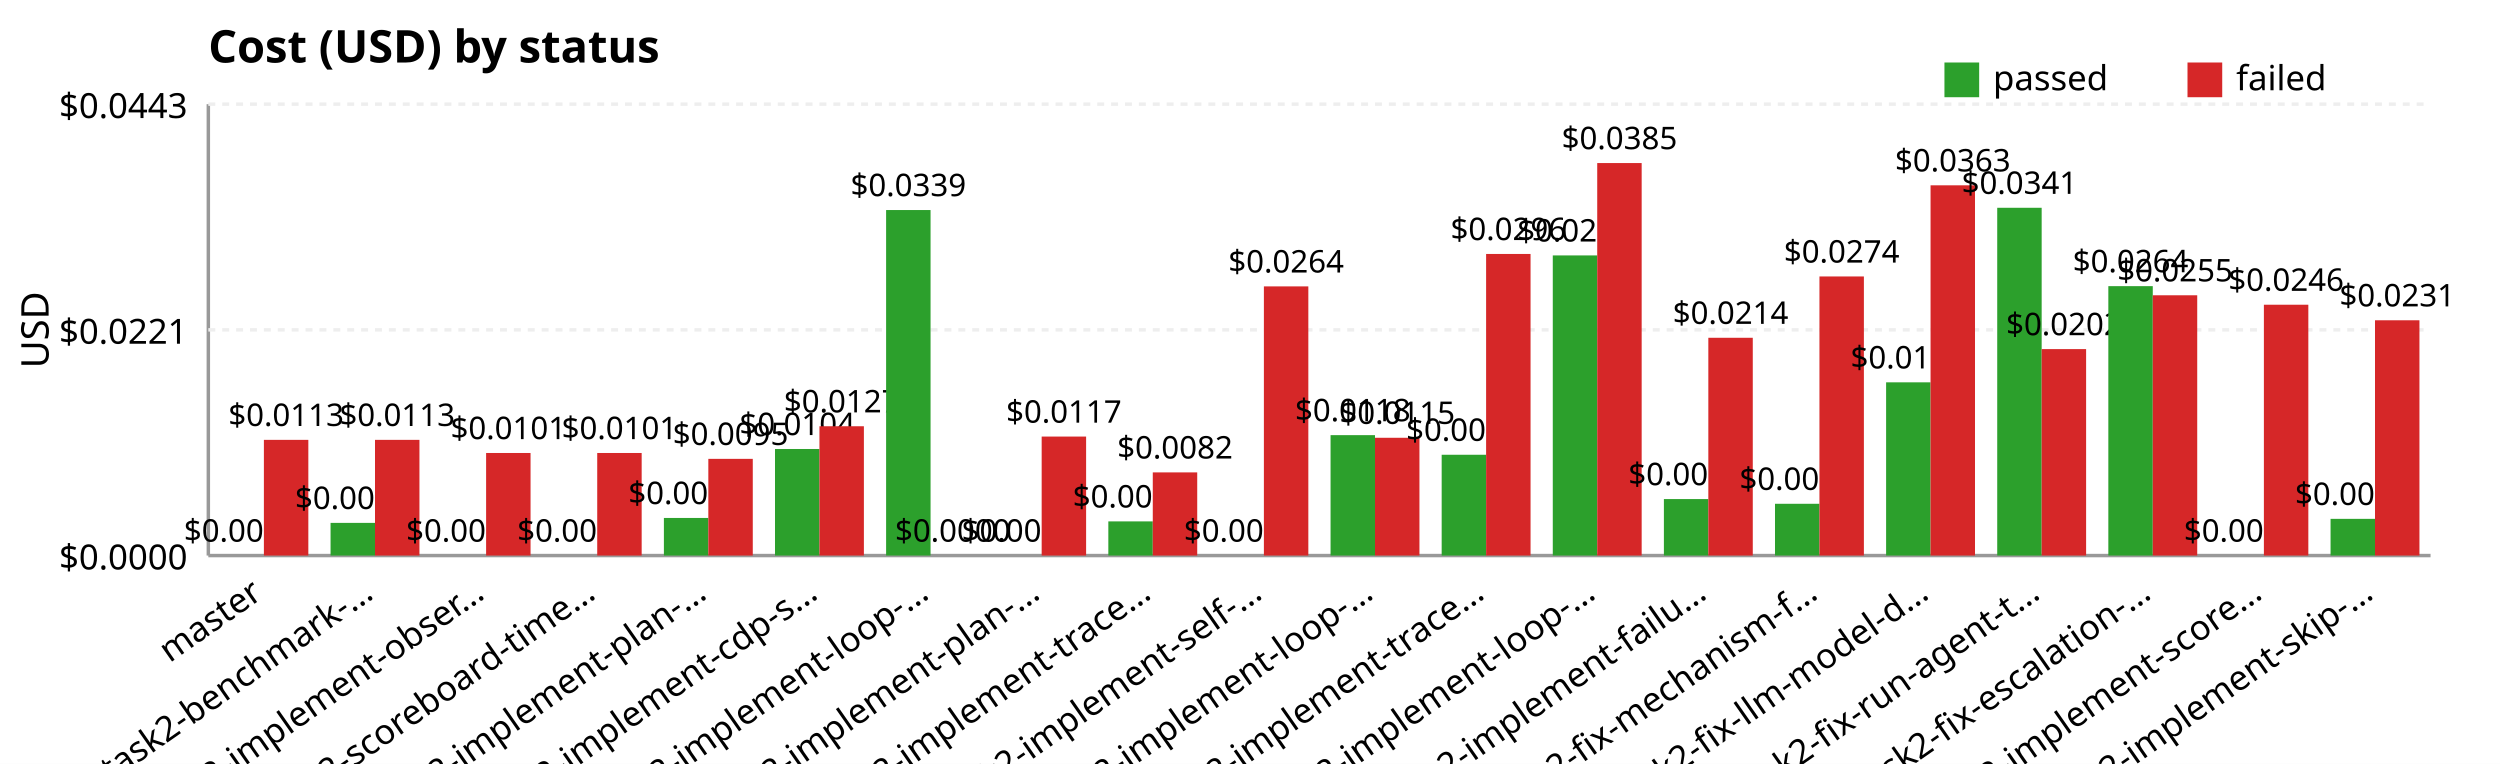
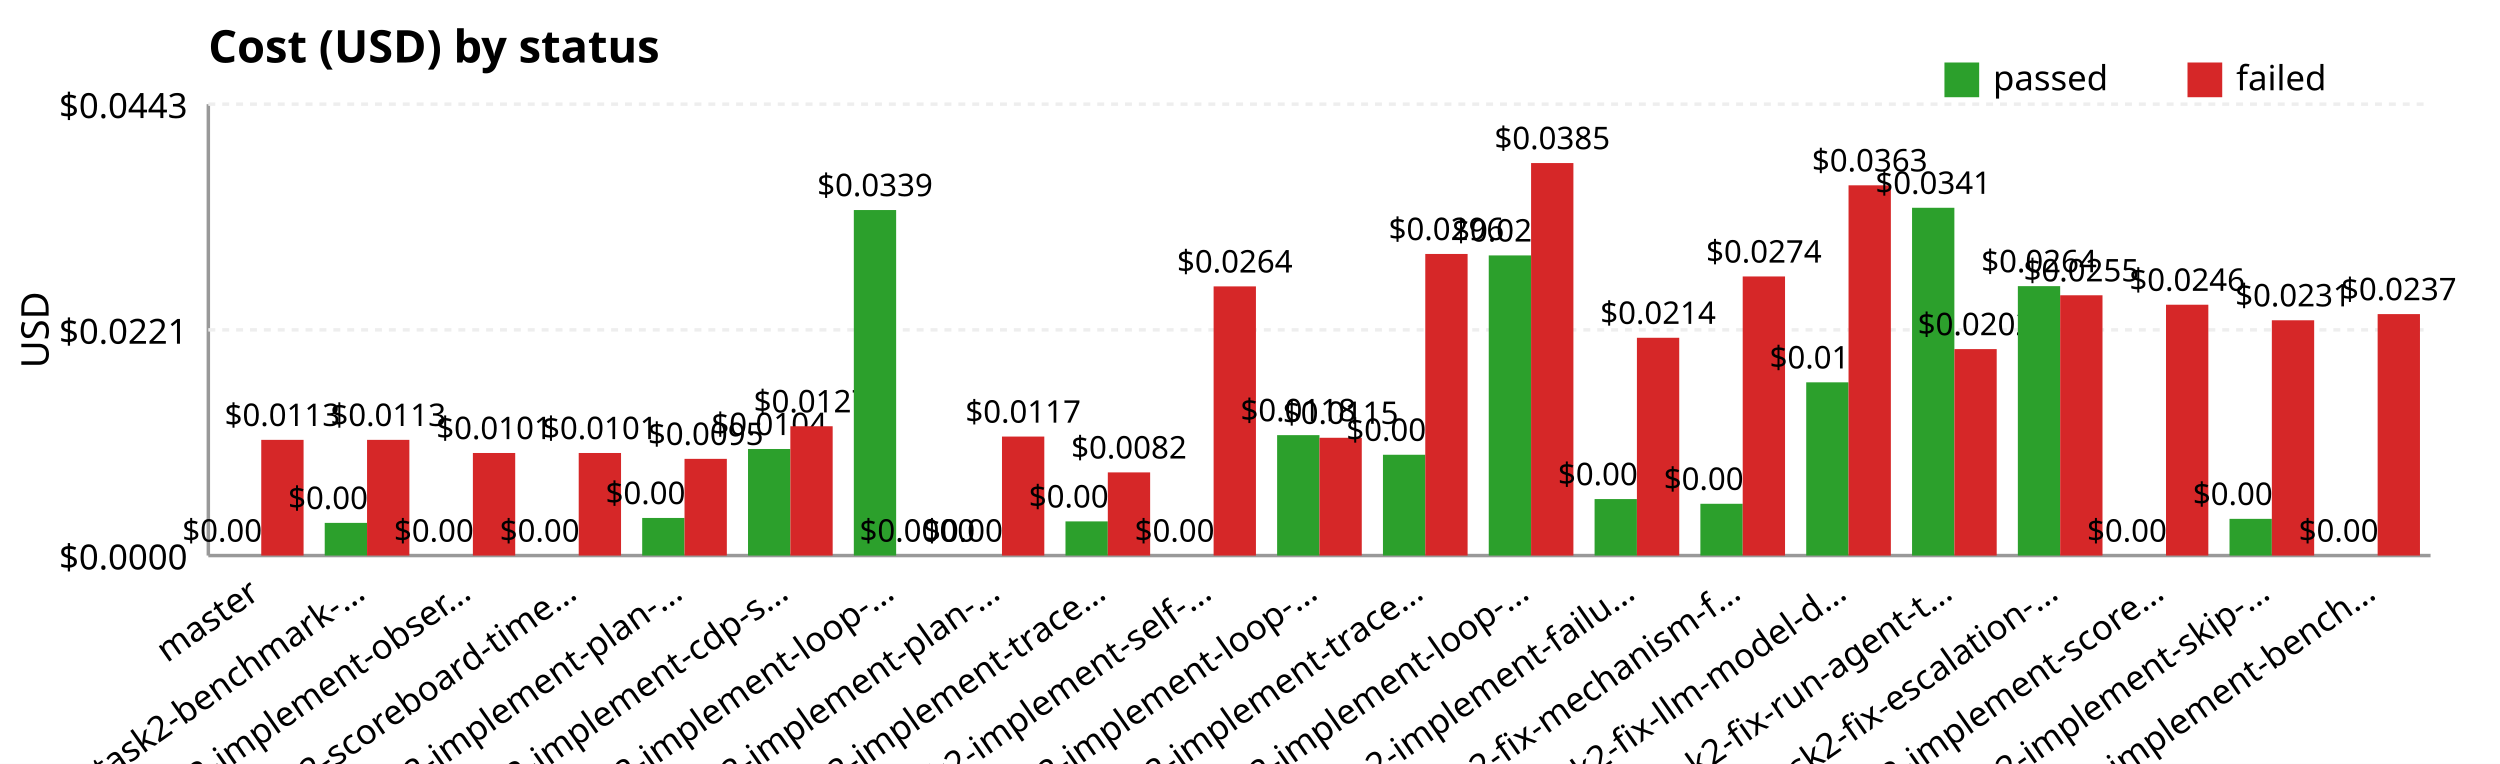
<svg xmlns="http://www.w3.org/2000/svg" viewBox="0 0 720 220" width="720" height="220" font-family="sans-serif">
  <rect width="100%" height="100%" fill="#fff" />
  <text x="60" y="18" font-size="13" font-weight="600">Cost (USD) by status</text>
  <line x1="60" y1="30" x2="60" y2="160" stroke="#999" />
  <line x1="60" y1="160" x2="700" y2="160" stroke="#999" />
  <text x="54" y="164.0" font-size="10" text-anchor="end" fill="#000">$0.0000</text>
  <text x="54" y="99.0" font-size="10" text-anchor="end" fill="#000">$0.0221</text>
  <line x1="60" y1="95.0" x2="700" y2="95.0" stroke="#eee" stroke-dasharray="2,2" />
  <text x="54" y="34.0" font-size="10" text-anchor="end" fill="#000">$0.0443</text>
  <line x1="60" y1="30.0" x2="700" y2="30.0" stroke="#eee" stroke-dasharray="2,2" />
  <text x="14" y="95.0" font-size="11" fill="#000" transform="rotate(-90 14 95.0)" text-anchor="middle">USD</text>
-   <rect x="63.20" y="160.00" width="12.80" height="0.00" fill="#2ca02c" />
-   <text x="69.60" y="156.00" font-size="9" text-anchor="middle" fill="#000">$0.0000</text>
-   <rect x="76.00" y="126.68" width="12.80" height="33.32" fill="#d62728" />
-   <text x="82.40" y="122.68" font-size="9" text-anchor="middle" fill="#000">$0.0113</text>
-   <text x="76.00" y="172" font-size="10" fill="#000" text-anchor="end" transform="rotate(-35 76.00 172)">master</text>
-   <rect x="95.20" y="150.59" width="12.80" height="9.41" fill="#2ca02c" />
-   <text x="101.60" y="146.59" font-size="9" text-anchor="middle" fill="#000">$0.0032</text>
-   <rect x="108.00" y="126.68" width="12.80" height="33.32" fill="#d62728" />
-   <text x="114.40" y="122.68" font-size="9" text-anchor="middle" fill="#000">$0.0113</text>
-   <text x="108.00" y="172" font-size="10" fill="#000" text-anchor="end" transform="rotate(-35 108.00 172)">feat-task2-benchmark-…</text>
-   <rect x="127.20" y="160.00" width="12.80" height="0.00" fill="#2ca02c" />
-   <text x="133.60" y="156.00" font-size="9" text-anchor="middle" fill="#000">$0.0000</text>
-   <rect x="140.00" y="130.46" width="12.80" height="29.54" fill="#d62728" />
-   <text x="146.40" y="126.46" font-size="9" text-anchor="middle" fill="#000">$0.0101</text>
-   <text x="140.00" y="172" font-size="10" fill="#000" text-anchor="end" transform="rotate(-35 140.00 172)">task2-implement-obser…</text>
-   <rect x="159.20" y="160.00" width="12.80" height="0.00" fill="#2ca02c" />
-   <text x="165.60" y="156.00" font-size="9" text-anchor="middle" fill="#000">$0.0000</text>
-   <rect x="172.00" y="130.46" width="12.80" height="29.54" fill="#d62728" />
-   <text x="178.40" y="126.46" font-size="9" text-anchor="middle" fill="#000">$0.0101</text>
-   <text x="172.00" y="172" font-size="10" fill="#000" text-anchor="end" transform="rotate(-35 172.00 172)">task2-scoreboard-time…</text>
-   <rect x="191.20" y="149.17" width="12.80" height="10.83" fill="#2ca02c" />
-   <text x="197.60" y="145.17" font-size="9" text-anchor="middle" fill="#000">$0.0037</text>
-   <rect x="204.00" y="132.15" width="12.80" height="27.85" fill="#d62728" />
-   <text x="210.40" y="128.15" font-size="9" text-anchor="middle" fill="#000">$0.0095</text>
-   <text x="204.00" y="172" font-size="10" fill="#000" text-anchor="end" transform="rotate(-35 204.00 172)">task2-implement-plan-…</text>
-   <rect x="223.20" y="129.31" width="12.80" height="30.69" fill="#2ca02c" />
-   <text x="229.60" y="125.31" font-size="9" text-anchor="middle" fill="#000">$0.0104</text>
-   <rect x="236.00" y="122.76" width="12.80" height="37.24" fill="#d62728" />
-   <text x="242.40" y="118.76" font-size="9" text-anchor="middle" fill="#000">$0.0127</text>
-   <text x="236.00" y="172" font-size="10" fill="#000" text-anchor="end" transform="rotate(-35 236.00 172)">task2-implement-cdp-s…</text>
-   <rect x="255.20" y="60.49" width="12.80" height="99.51" fill="#2ca02c" />
-   <text x="261.60" y="56.49" font-size="9" text-anchor="middle" fill="#000">$0.0339</text>
-   <rect x="268.00" y="160.00" width="12.80" height="0.00" fill="#d62728" />
-   <text x="274.40" y="156.00" font-size="9" text-anchor="middle" fill="#000">$0.0000</text>
-   <text x="268.00" y="172" font-size="10" fill="#000" text-anchor="end" transform="rotate(-35 268.00 172)">task2-implement-loop-…</text>
-   <rect x="287.20" y="160.00" width="12.80" height="0.00" fill="#2ca02c" />
-   <text x="293.60" y="156.00" font-size="9" text-anchor="middle" fill="#000">$0.0000</text>
-   <rect x="300.00" y="125.73" width="12.80" height="34.27" fill="#d62728" />
-   <text x="306.40" y="121.73" font-size="9" text-anchor="middle" fill="#000">$0.0117</text>
-   <text x="300.00" y="172" font-size="10" fill="#000" text-anchor="end" transform="rotate(-35 300.00 172)">task2-implement-plan-…</text>
-   <rect x="319.20" y="150.16" width="12.80" height="9.84" fill="#2ca02c" />
-   <text x="325.60" y="146.16" font-size="9" text-anchor="middle" fill="#000">$0.0033</text>
-   <rect x="332.00" y="136.05" width="12.80" height="23.95" fill="#d62728" />
-   <text x="338.40" y="132.05" font-size="9" text-anchor="middle" fill="#000">$0.0082</text>
-   <text x="332.00" y="172" font-size="10" fill="#000" text-anchor="end" transform="rotate(-35 332.00 172)">task2-implement-trace…</text>
-   <rect x="351.20" y="160.00" width="12.80" height="0.00" fill="#2ca02c" />
-   <text x="357.60" y="156.00" font-size="9" text-anchor="middle" fill="#000">$0.0000</text>
-   <rect x="364.00" y="82.48" width="12.80" height="77.52" fill="#d62728" />
-   <text x="370.40" y="78.48" font-size="9" text-anchor="middle" fill="#000">$0.0264</text>
-   <text x="364.00" y="172" font-size="10" fill="#000" text-anchor="end" transform="rotate(-35 364.00 172)">task2-implement-self-…</text>
-   <rect x="383.20" y="125.32" width="12.80" height="34.68" fill="#2ca02c" />
-   <text x="389.60" y="121.32" font-size="9" text-anchor="middle" fill="#000">$0.0118</text>
-   <rect x="396.00" y="126.08" width="12.80" height="33.92" fill="#d62728" />
-   <text x="402.40" y="122.08" font-size="9" text-anchor="middle" fill="#000">$0.0115</text>
-   <text x="396.00" y="172" font-size="10" fill="#000" text-anchor="end" transform="rotate(-35 396.00 172)">task2-implement-loop-…</text>
-   <rect x="415.20" y="130.97" width="12.80" height="29.03" fill="#2ca02c" />
-   <text x="421.60" y="126.97" font-size="9" text-anchor="middle" fill="#000">$0.0099</text>
-   <rect x="428.00" y="73.14" width="12.80" height="86.86" fill="#d62728" />
-   <text x="434.40" y="69.14" font-size="9" text-anchor="middle" fill="#000">$0.0296</text>
-   <text x="428.00" y="172" font-size="10" fill="#000" text-anchor="end" transform="rotate(-35 428.00 172)">task2-implement-trace…</text>
-   <rect x="447.20" y="73.56" width="12.80" height="86.44" fill="#2ca02c" />
-   <text x="453.60" y="69.56" font-size="9" text-anchor="middle" fill="#000">$0.0294</text>
-   <rect x="460.00" y="46.96" width="12.80" height="113.04" fill="#d62728" />
-   <text x="466.40" y="42.96" font-size="9" text-anchor="middle" fill="#000">$0.0385</text>
-   <text x="460.00" y="172" font-size="10" fill="#000" text-anchor="end" transform="rotate(-35 460.00 172)">task2-implement-loop-…</text>
-   <rect x="479.20" y="143.73" width="12.80" height="16.27" fill="#2ca02c" />
-   <text x="485.60" y="139.73" font-size="9" text-anchor="middle" fill="#000">$0.0055</text>
-   <rect x="492.00" y="97.28" width="12.80" height="62.72" fill="#d62728" />
-   <text x="498.40" y="93.28" font-size="9" text-anchor="middle" fill="#000">$0.0214</text>
-   <text x="492.00" y="172" font-size="10" fill="#000" text-anchor="end" transform="rotate(-35 492.00 172)">task2-implement-failu…</text>
-   <rect x="511.20" y="145.09" width="12.80" height="14.91" fill="#2ca02c" />
-   <text x="517.60" y="141.09" font-size="9" text-anchor="middle" fill="#000">$0.0051</text>
-   <rect x="524.00" y="79.62" width="12.80" height="80.38" fill="#d62728" />
-   <text x="530.40" y="75.62" font-size="9" text-anchor="middle" fill="#000">$0.0274</text>
-   <text x="524.00" y="172" font-size="10" fill="#000" text-anchor="end" transform="rotate(-35 524.00 172)">task2-fix-mechanism-f…</text>
-   <rect x="543.20" y="110.11" width="12.80" height="49.89" fill="#2ca02c" />
-   <text x="549.60" y="106.11" font-size="9" text-anchor="middle" fill="#000">$0.0170</text>
-   <rect x="556.00" y="53.37" width="12.80" height="106.63" fill="#d62728" />
-   <text x="562.40" y="49.37" font-size="9" text-anchor="middle" fill="#000">$0.0363</text>
-   <text x="556.00" y="172" font-size="10" fill="#000" text-anchor="end" transform="rotate(-35 556.00 172)">task2-fix-llm-model-d…</text>
-   <rect x="575.20" y="59.84" width="12.80" height="100.16" fill="#2ca02c" />
-   <text x="581.60" y="55.84" font-size="9" text-anchor="middle" fill="#000">$0.0341</text>
-   <rect x="588.00" y="100.54" width="12.80" height="59.46" fill="#d62728" />
-   <text x="594.40" y="96.54" font-size="9" text-anchor="middle" fill="#000">$0.0202</text>
-   <text x="588.00" y="172" font-size="10" fill="#000" text-anchor="end" transform="rotate(-35 588.00 172)">task2-fix-run-agent-t…</text>
-   <rect x="607.20" y="82.41" width="12.80" height="77.59" fill="#2ca02c" />
-   <text x="613.60" y="78.41" font-size="9" text-anchor="middle" fill="#000">$0.0264</text>
-   <rect x="620.00" y="85.04" width="12.80" height="74.96" fill="#d62728" />
-   <text x="626.40" y="81.04" font-size="9" text-anchor="middle" fill="#000">$0.0255</text>
-   <text x="620.00" y="172" font-size="10" fill="#000" text-anchor="end" transform="rotate(-35 620.00 172)">task2-fix-escalation-…</text>
-   <rect x="639.20" y="160.00" width="12.80" height="0.00" fill="#2ca02c" />
-   <text x="645.60" y="156.00" font-size="9" text-anchor="middle" fill="#000">$0.0000</text>
-   <rect x="652.00" y="87.76" width="12.80" height="72.24" fill="#d62728" />
-   <text x="658.40" y="83.76" font-size="9" text-anchor="middle" fill="#000">$0.0246</text>
-   <text x="652.00" y="172" font-size="10" fill="#000" text-anchor="end" transform="rotate(-35 652.00 172)">task2-implement-score…</text>
-   <rect x="671.20" y="149.43" width="12.80" height="10.57" fill="#2ca02c" />
-   <text x="677.60" y="145.43" font-size="9" text-anchor="middle" fill="#000">$0.0036</text>
-   <rect x="684.00" y="92.24" width="12.80" height="67.76" fill="#d62728" />
-   <text x="690.40" y="88.24" font-size="9" text-anchor="middle" fill="#000">$0.0231</text>
-   <text x="684.00" y="172" font-size="10" fill="#000" text-anchor="end" transform="rotate(-35 684.00 172)">task2-implement-skip-…</text>
+   <rect x="63.05" y="160.00" width="12.19" height="0.00" fill="#2ca02c" />
+   <text x="69.14" y="156.00" font-size="9" text-anchor="middle" fill="#000">$0.0000</text>
+   <rect x="75.24" y="126.68" width="12.19" height="33.32" fill="#d62728" />
+   <text x="81.33" y="122.68" font-size="9" text-anchor="middle" fill="#000">$0.0113</text>
+   <text x="75.24" y="172" font-size="10" fill="#000" text-anchor="end" transform="rotate(-35 75.24 172)">master</text>
+   <rect x="93.52" y="150.59" width="12.19" height="9.41" fill="#2ca02c" />
+   <text x="99.62" y="146.59" font-size="9" text-anchor="middle" fill="#000">$0.0032</text>
+   <rect x="105.71" y="126.68" width="12.19" height="33.32" fill="#d62728" />
+   <text x="111.81" y="122.68" font-size="9" text-anchor="middle" fill="#000">$0.0113</text>
+   <text x="105.71" y="172" font-size="10" fill="#000" text-anchor="end" transform="rotate(-35 105.71 172)">feat-task2-benchmark-…</text>
+   <rect x="124.00" y="160.00" width="12.19" height="0.00" fill="#2ca02c" />
+   <text x="130.10" y="156.00" font-size="9" text-anchor="middle" fill="#000">$0.0000</text>
+   <rect x="136.19" y="130.46" width="12.19" height="29.54" fill="#d62728" />
+   <text x="142.29" y="126.46" font-size="9" text-anchor="middle" fill="#000">$0.0101</text>
+   <text x="136.19" y="172" font-size="10" fill="#000" text-anchor="end" transform="rotate(-35 136.19 172)">task2-implement-obser…</text>
+   <rect x="154.48" y="160.00" width="12.19" height="0.00" fill="#2ca02c" />
+   <text x="160.57" y="156.00" font-size="9" text-anchor="middle" fill="#000">$0.0000</text>
+   <rect x="166.67" y="130.46" width="12.19" height="29.54" fill="#d62728" />
+   <text x="172.76" y="126.46" font-size="9" text-anchor="middle" fill="#000">$0.0101</text>
+   <text x="166.67" y="172" font-size="10" fill="#000" text-anchor="end" transform="rotate(-35 166.67 172)">task2-scoreboard-time…</text>
+   <rect x="184.95" y="149.17" width="12.19" height="10.83" fill="#2ca02c" />
+   <text x="191.05" y="145.17" font-size="9" text-anchor="middle" fill="#000">$0.0037</text>
+   <rect x="197.14" y="132.15" width="12.19" height="27.85" fill="#d62728" />
+   <text x="203.24" y="128.15" font-size="9" text-anchor="middle" fill="#000">$0.0095</text>
+   <text x="197.14" y="172" font-size="10" fill="#000" text-anchor="end" transform="rotate(-35 197.14 172)">task2-implement-plan-…</text>
+   <rect x="215.43" y="129.31" width="12.19" height="30.69" fill="#2ca02c" />
+   <text x="221.52" y="125.31" font-size="9" text-anchor="middle" fill="#000">$0.0104</text>
+   <rect x="227.62" y="122.76" width="12.19" height="37.24" fill="#d62728" />
+   <text x="233.71" y="118.76" font-size="9" text-anchor="middle" fill="#000">$0.0127</text>
+   <text x="227.62" y="172" font-size="10" fill="#000" text-anchor="end" transform="rotate(-35 227.62 172)">task2-implement-cdp-s…</text>
+   <rect x="245.90" y="60.49" width="12.19" height="99.51" fill="#2ca02c" />
+   <text x="252.00" y="56.49" font-size="9" text-anchor="middle" fill="#000">$0.0339</text>
+   <rect x="258.10" y="160.00" width="12.19" height="0.00" fill="#d62728" />
+   <text x="264.19" y="156.00" font-size="9" text-anchor="middle" fill="#000">$0.0000</text>
+   <text x="258.10" y="172" font-size="10" fill="#000" text-anchor="end" transform="rotate(-35 258.10 172)">task2-implement-loop-…</text>
+   <rect x="276.38" y="160.00" width="12.19" height="0.00" fill="#2ca02c" />
+   <text x="282.48" y="156.00" font-size="9" text-anchor="middle" fill="#000">$0.0000</text>
+   <rect x="288.57" y="125.73" width="12.19" height="34.27" fill="#d62728" />
+   <text x="294.67" y="121.73" font-size="9" text-anchor="middle" fill="#000">$0.0117</text>
+   <text x="288.57" y="172" font-size="10" fill="#000" text-anchor="end" transform="rotate(-35 288.57 172)">task2-implement-plan-…</text>
+   <rect x="306.86" y="150.16" width="12.19" height="9.84" fill="#2ca02c" />
+   <text x="312.95" y="146.16" font-size="9" text-anchor="middle" fill="#000">$0.0033</text>
+   <rect x="319.05" y="136.05" width="12.19" height="23.95" fill="#d62728" />
+   <text x="325.14" y="132.05" font-size="9" text-anchor="middle" fill="#000">$0.0082</text>
+   <text x="319.05" y="172" font-size="10" fill="#000" text-anchor="end" transform="rotate(-35 319.05 172)">task2-implement-trace…</text>
+   <rect x="337.33" y="160.00" width="12.19" height="0.00" fill="#2ca02c" />
+   <text x="343.43" y="156.00" font-size="9" text-anchor="middle" fill="#000">$0.0000</text>
+   <rect x="349.52" y="82.48" width="12.19" height="77.52" fill="#d62728" />
+   <text x="355.62" y="78.48" font-size="9" text-anchor="middle" fill="#000">$0.0264</text>
+   <text x="349.52" y="172" font-size="10" fill="#000" text-anchor="end" transform="rotate(-35 349.52 172)">task2-implement-self-…</text>
+   <rect x="367.81" y="125.32" width="12.19" height="34.68" fill="#2ca02c" />
+   <text x="373.90" y="121.32" font-size="9" text-anchor="middle" fill="#000">$0.0118</text>
+   <rect x="380.00" y="126.08" width="12.19" height="33.92" fill="#d62728" />
+   <text x="386.10" y="122.08" font-size="9" text-anchor="middle" fill="#000">$0.0115</text>
+   <text x="380.00" y="172" font-size="10" fill="#000" text-anchor="end" transform="rotate(-35 380.00 172)">task2-implement-loop-…</text>
+   <rect x="398.29" y="130.97" width="12.19" height="29.03" fill="#2ca02c" />
+   <text x="404.38" y="126.97" font-size="9" text-anchor="middle" fill="#000">$0.0099</text>
+   <rect x="410.48" y="73.14" width="12.19" height="86.86" fill="#d62728" />
+   <text x="416.57" y="69.14" font-size="9" text-anchor="middle" fill="#000">$0.0296</text>
+   <text x="410.48" y="172" font-size="10" fill="#000" text-anchor="end" transform="rotate(-35 410.48 172)">task2-implement-trace…</text>
+   <rect x="428.76" y="73.56" width="12.19" height="86.44" fill="#2ca02c" />
+   <text x="434.86" y="69.56" font-size="9" text-anchor="middle" fill="#000">$0.0294</text>
+   <rect x="440.95" y="46.96" width="12.19" height="113.04" fill="#d62728" />
+   <text x="447.05" y="42.96" font-size="9" text-anchor="middle" fill="#000">$0.0385</text>
+   <text x="440.95" y="172" font-size="10" fill="#000" text-anchor="end" transform="rotate(-35 440.95 172)">task2-implement-loop-…</text>
+   <rect x="459.24" y="143.73" width="12.19" height="16.27" fill="#2ca02c" />
+   <text x="465.33" y="139.73" font-size="9" text-anchor="middle" fill="#000">$0.0055</text>
+   <rect x="471.43" y="97.28" width="12.19" height="62.72" fill="#d62728" />
+   <text x="477.52" y="93.28" font-size="9" text-anchor="middle" fill="#000">$0.0214</text>
+   <text x="471.43" y="172" font-size="10" fill="#000" text-anchor="end" transform="rotate(-35 471.43 172)">task2-implement-failu…</text>
+   <rect x="489.71" y="145.09" width="12.19" height="14.91" fill="#2ca02c" />
+   <text x="495.81" y="141.09" font-size="9" text-anchor="middle" fill="#000">$0.0051</text>
+   <rect x="501.90" y="79.62" width="12.19" height="80.38" fill="#d62728" />
+   <text x="508.00" y="75.62" font-size="9" text-anchor="middle" fill="#000">$0.0274</text>
+   <text x="501.90" y="172" font-size="10" fill="#000" text-anchor="end" transform="rotate(-35 501.90 172)">task2-fix-mechanism-f…</text>
+   <rect x="520.19" y="110.11" width="12.19" height="49.89" fill="#2ca02c" />
+   <text x="526.29" y="106.11" font-size="9" text-anchor="middle" fill="#000">$0.0170</text>
+   <rect x="532.38" y="53.37" width="12.19" height="106.63" fill="#d62728" />
+   <text x="538.48" y="49.37" font-size="9" text-anchor="middle" fill="#000">$0.0363</text>
+   <text x="532.38" y="172" font-size="10" fill="#000" text-anchor="end" transform="rotate(-35 532.38 172)">task2-fix-llm-model-d…</text>
+   <rect x="550.67" y="59.84" width="12.19" height="100.16" fill="#2ca02c" />
+   <text x="556.76" y="55.84" font-size="9" text-anchor="middle" fill="#000">$0.0341</text>
+   <rect x="562.86" y="100.54" width="12.19" height="59.46" fill="#d62728" />
+   <text x="568.95" y="96.54" font-size="9" text-anchor="middle" fill="#000">$0.0202</text>
+   <text x="562.86" y="172" font-size="10" fill="#000" text-anchor="end" transform="rotate(-35 562.86 172)">task2-fix-run-agent-t…</text>
+   <rect x="581.14" y="82.41" width="12.19" height="77.59" fill="#2ca02c" />
+   <text x="587.24" y="78.41" font-size="9" text-anchor="middle" fill="#000">$0.0264</text>
+   <rect x="593.33" y="85.04" width="12.19" height="74.96" fill="#d62728" />
+   <text x="599.43" y="81.04" font-size="9" text-anchor="middle" fill="#000">$0.0255</text>
+   <text x="593.33" y="172" font-size="10" fill="#000" text-anchor="end" transform="rotate(-35 593.33 172)">task2-fix-escalation-…</text>
+   <rect x="611.62" y="160.00" width="12.19" height="0.00" fill="#2ca02c" />
+   <text x="617.71" y="156.00" font-size="9" text-anchor="middle" fill="#000">$0.0000</text>
+   <rect x="623.81" y="87.76" width="12.19" height="72.24" fill="#d62728" />
+   <text x="629.90" y="83.76" font-size="9" text-anchor="middle" fill="#000">$0.0246</text>
+   <text x="623.81" y="172" font-size="10" fill="#000" text-anchor="end" transform="rotate(-35 623.81 172)">task2-implement-score…</text>
+   <rect x="642.10" y="149.43" width="12.19" height="10.57" fill="#2ca02c" />
+   <text x="648.19" y="145.43" font-size="9" text-anchor="middle" fill="#000">$0.0036</text>
+   <rect x="654.29" y="92.24" width="12.19" height="67.76" fill="#d62728" />
+   <text x="660.38" y="88.24" font-size="9" text-anchor="middle" fill="#000">$0.0231</text>
+   <text x="654.29" y="172" font-size="10" fill="#000" text-anchor="end" transform="rotate(-35 654.29 172)">task2-implement-skip-…</text>
+   <rect x="672.57" y="160.00" width="12.19" height="0.00" fill="#2ca02c" />
+   <text x="678.67" y="156.00" font-size="9" text-anchor="middle" fill="#000">$0.0000</text>
+   <rect x="684.76" y="90.46" width="12.19" height="69.54" fill="#d62728" />
+   <text x="690.86" y="86.46" font-size="9" text-anchor="middle" fill="#000">$0.0237</text>
+   <text x="684.76" y="172" font-size="10" fill="#000" text-anchor="end" transform="rotate(-35 684.76 172)">task2-implement-bench…</text>
  <rect x="560" y="18" width="10" height="10" fill="#2ca02c" />
  <text x="574" y="26" font-size="10" fill="#000">passed</text>
  <rect x="630" y="18" width="10" height="10" fill="#d62728" />
  <text x="644" y="26" font-size="10" fill="#000">failed</text>
</svg>
